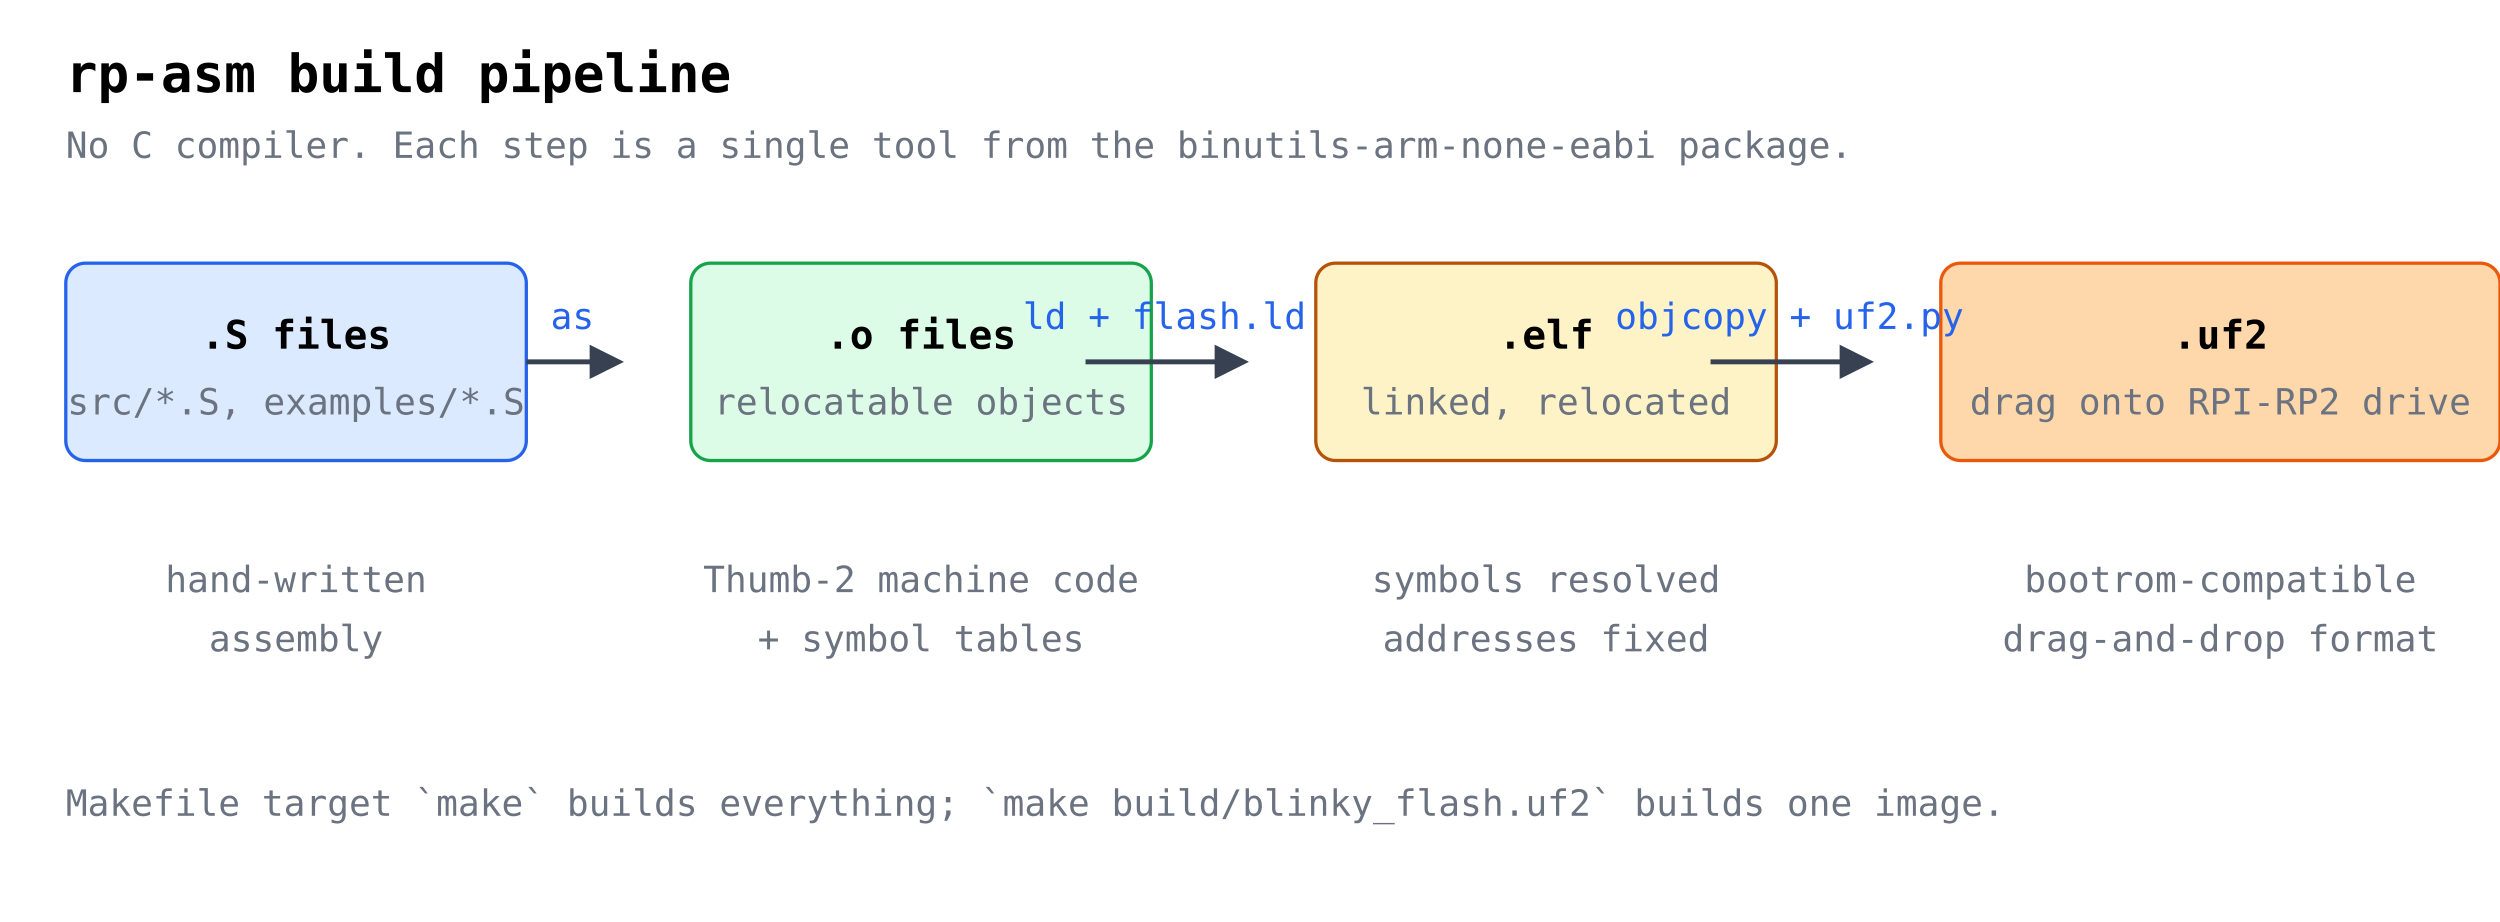
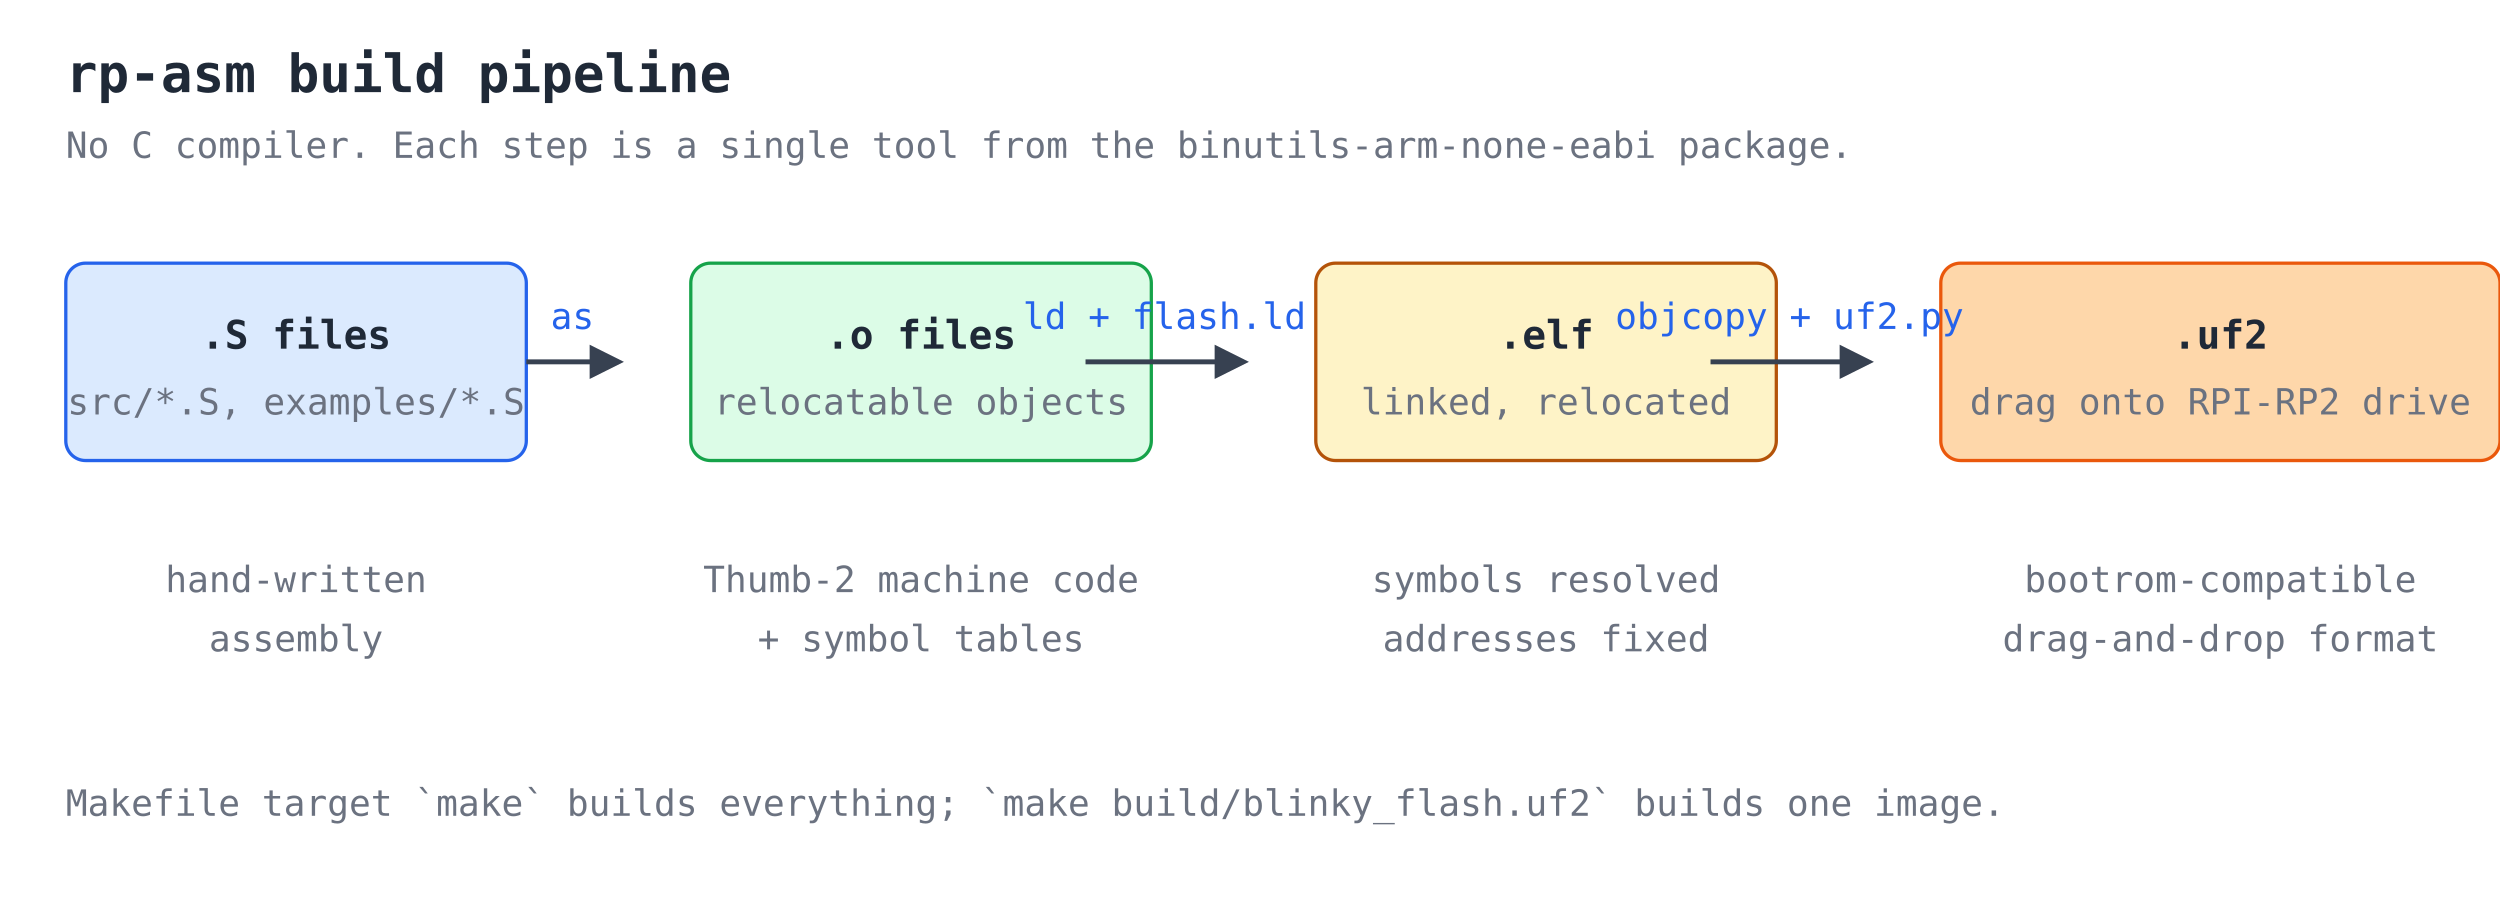
<svg xmlns="http://www.w3.org/2000/svg" viewBox="0 0 760 280" font-family="ui-monospace, Menlo, Monaco, monospace" font-size="12">
  <style>
-     .title { font-size: 16px; font-weight: bold; }
+     /* Light theme defaults: text falls back to near-black. */
+     text { fill: #1f2937; }
+ 
+ .title { font-size: 16px; font-weight: bold; }
    .note  { font-size: 11px; fill: #6b7280; }
    .src   { fill: #dbeafe; stroke: #2563eb; }
    .obj   { fill: #dcfce7; stroke: #16a34a; }
    .elf   { fill: #fef3c7; stroke: #b45309; }
    .uf2   { fill: #fed7aa; stroke: #ea580c; }
    .step  { font-size: 11px; fill: #2563eb; }
    .arrow { stroke: #374151; stroke-width: 1.5; fill: none; }
    .label { font-weight: bold; }
+ 
+     @media (prefers-color-scheme: dark) {
+       text { fill: #e5e7eb; }
+       .note { fill: #9ca3af; }
+       .src { fill: #1e3a8a; }
+       .obj { fill: #14532d; }
+       .elf { fill: #78350f; }
+       .uf2 { fill: #7c2d12; }
+     }
  </style>
  <text x="20" y="28" class="title">rp-asm build pipeline</text>
  <text x="20" y="48" class="note">No C compiler. Each step is a single tool from the binutils-arm-none-eabi package.</text>
  <g transform="translate(20,80)">
    <rect x="0" y="0" width="140" height="60" class="src" rx="6" />
    <text x="70" y="26" text-anchor="middle" class="label">.S files</text>
    <text x="70" y="46" text-anchor="middle" class="note">src/*.S, examples/*.S</text>
    <rect x="190" y="0" width="140" height="60" class="obj" rx="6" />
    <text x="105" y="-6" class="step" />
    <text x="260" y="26" text-anchor="middle" class="label">.o files</text>
    <text x="260" y="46" text-anchor="middle" class="note">relocatable objects</text>
    <rect x="380" y="0" width="140" height="60" class="elf" rx="6" />
    <text x="450" y="26" text-anchor="middle" class="label">.elf</text>
    <text x="450" y="46" text-anchor="middle" class="note">linked, relocated</text>
    <rect x="570" y="0" width="170" height="60" class="uf2" rx="6" />
    <text x="655" y="26" text-anchor="middle" class="label">.uf2</text>
    <text x="655" y="46" text-anchor="middle" class="note">drag onto RPI-RP2 drive</text>
  </g>
  <g class="arrow">
    <path d="M160,110 L188,110" />
    <path d="M330,110 L378,110" />
    <path d="M520,110 L568,110" />
    <polygon points="188,110 180,106 180,114" fill="#374151" />
    <polygon points="378,110 370,106 370,114" fill="#374151" />
    <polygon points="568,110 560,106 560,114" fill="#374151" />
  </g>
  <text x="174" y="100" text-anchor="middle" class="step">as</text>
  <text x="354" y="100" text-anchor="middle" class="step">ld + flash.ld</text>
  <text x="544" y="100" text-anchor="middle" class="step">objcopy + uf2.py</text>
  <g transform="translate(20,180)">
    <text x="70" y="0" text-anchor="middle" class="note">hand-written</text>
    <text x="260" y="0" text-anchor="middle" class="note">Thumb-2 machine code</text>
    <text x="450" y="0" text-anchor="middle" class="note">symbols resolved</text>
    <text x="655" y="0" text-anchor="middle" class="note">bootrom-compatible</text>
    <text x="70" y="18" text-anchor="middle" class="note">assembly</text>
    <text x="260" y="18" text-anchor="middle" class="note">+ symbol tables</text>
    <text x="450" y="18" text-anchor="middle" class="note">addresses fixed</text>
    <text x="655" y="18" text-anchor="middle" class="note">drag-and-drop format</text>
  </g>
  <text x="20" y="248" class="note">Makefile target `make` builds everything; `make build/blinky_flash.uf2` builds one image.</text>
</svg>
